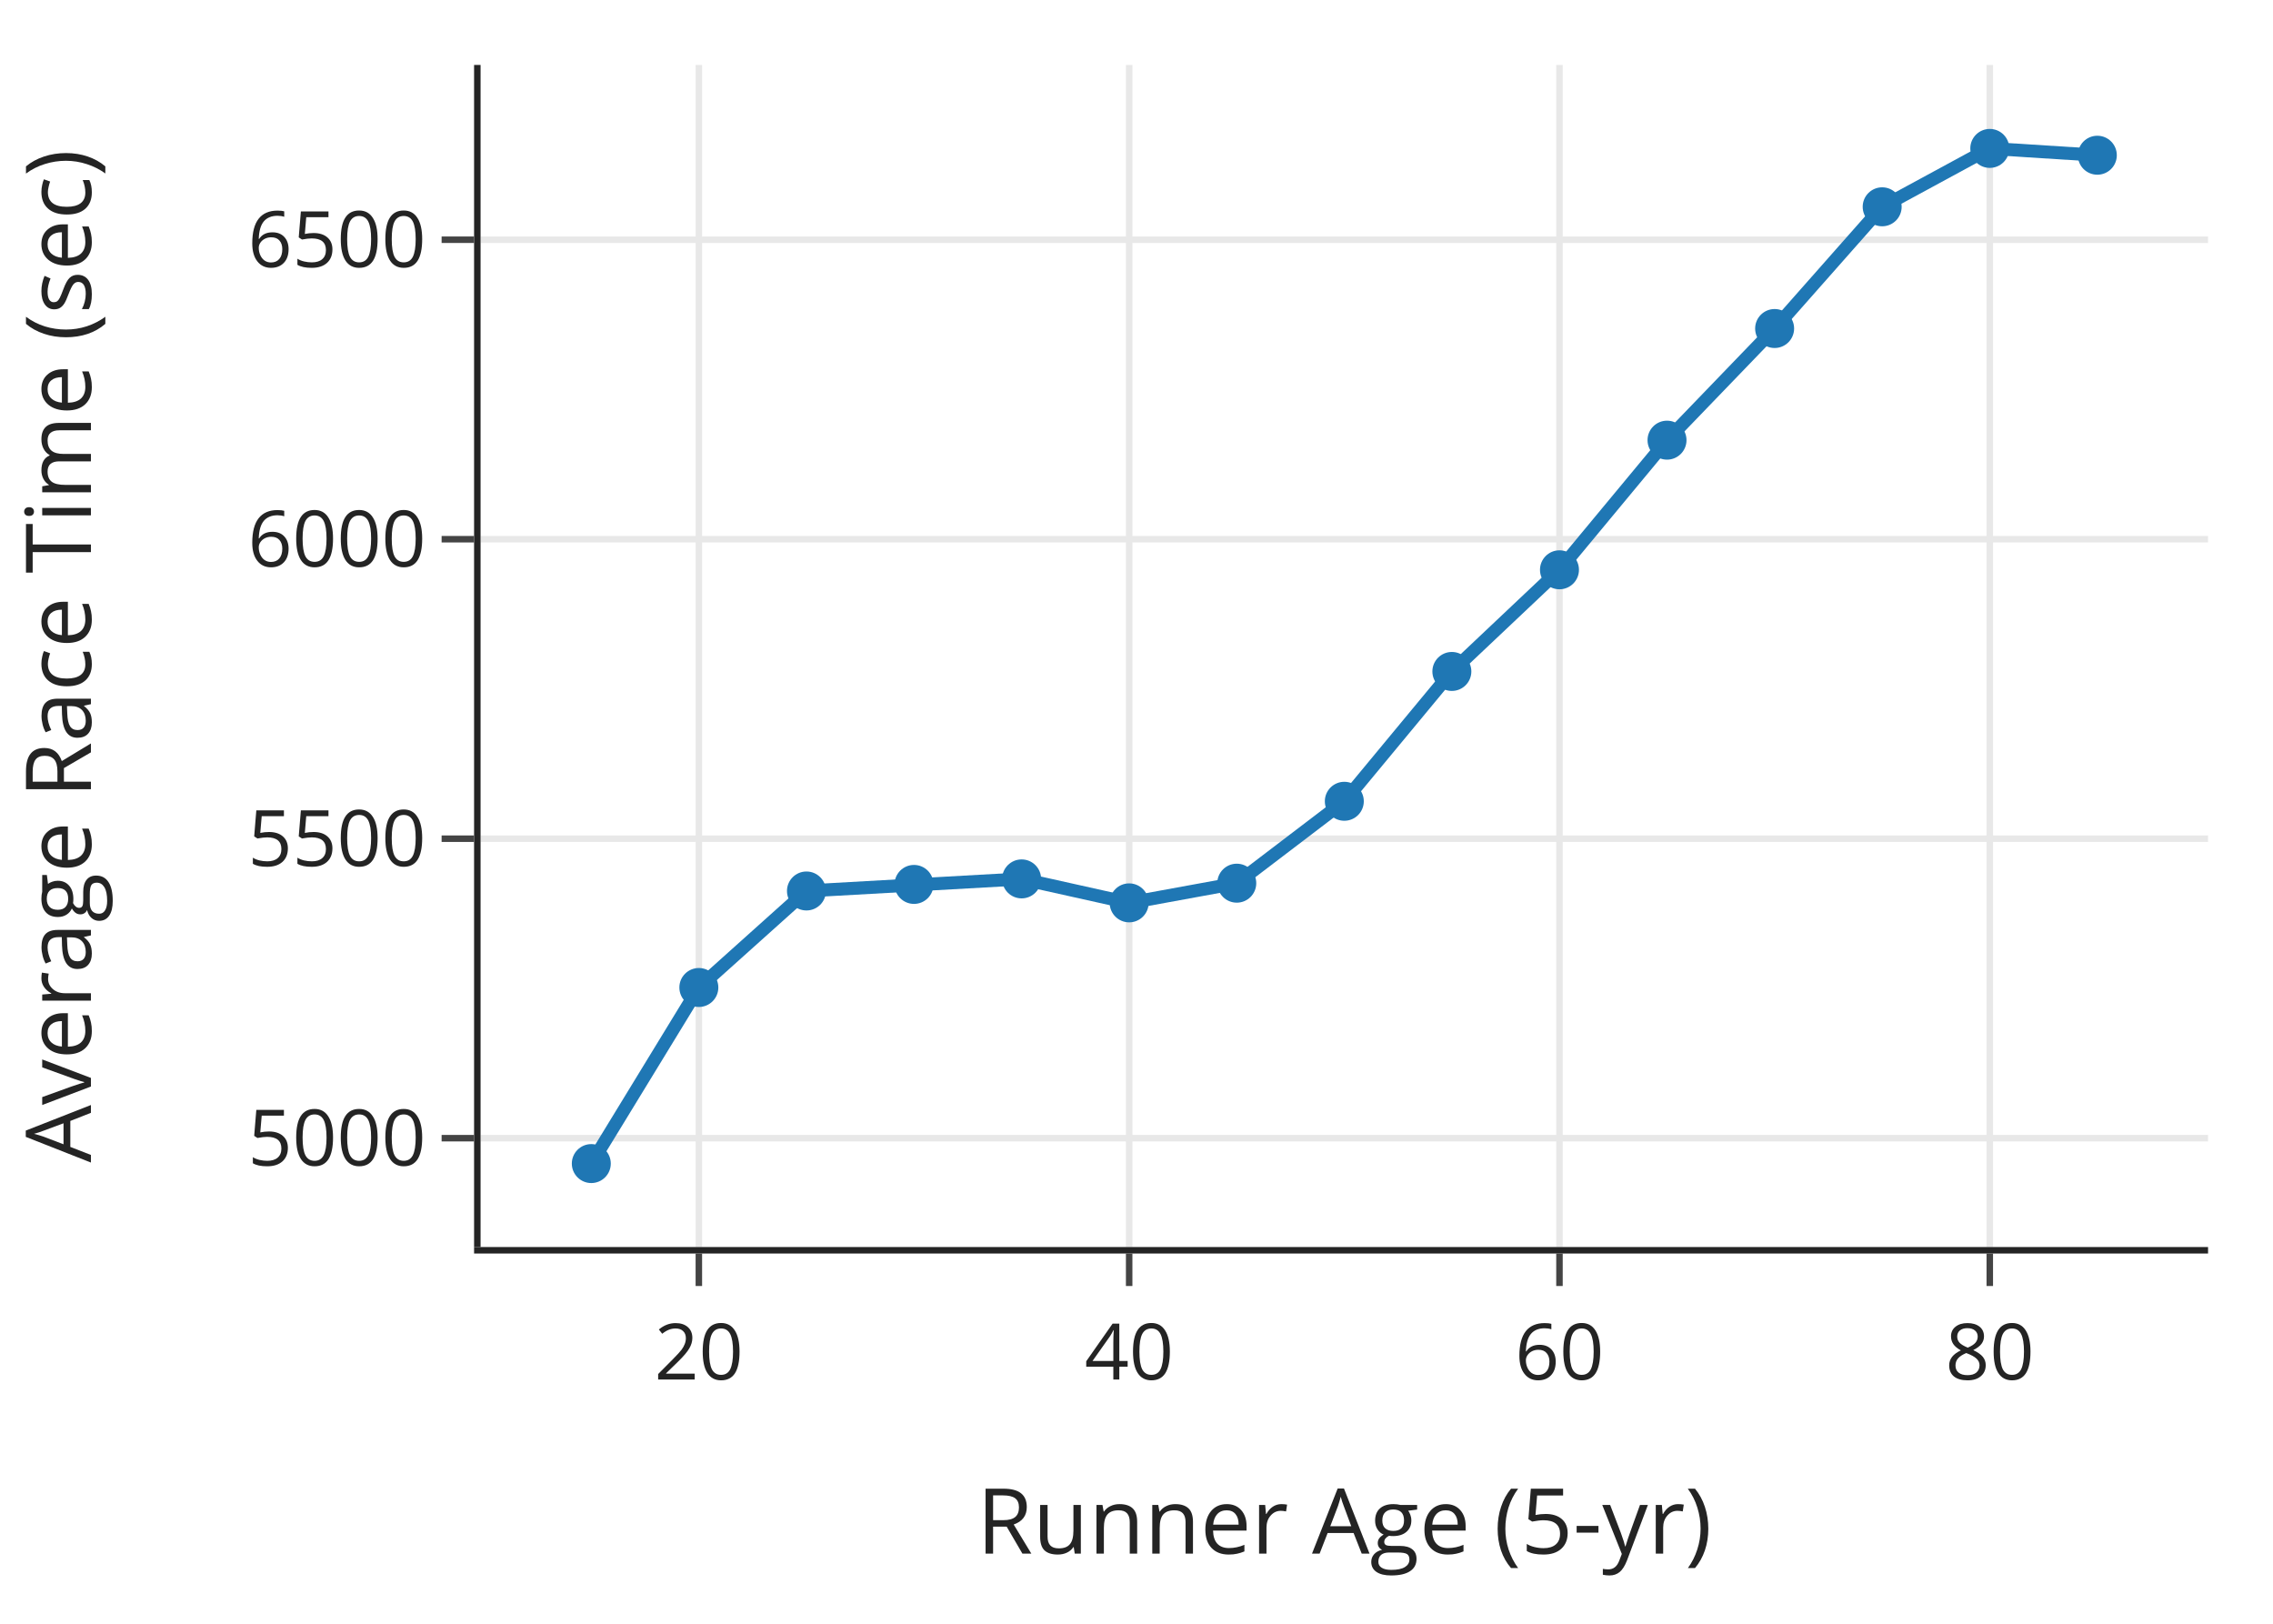
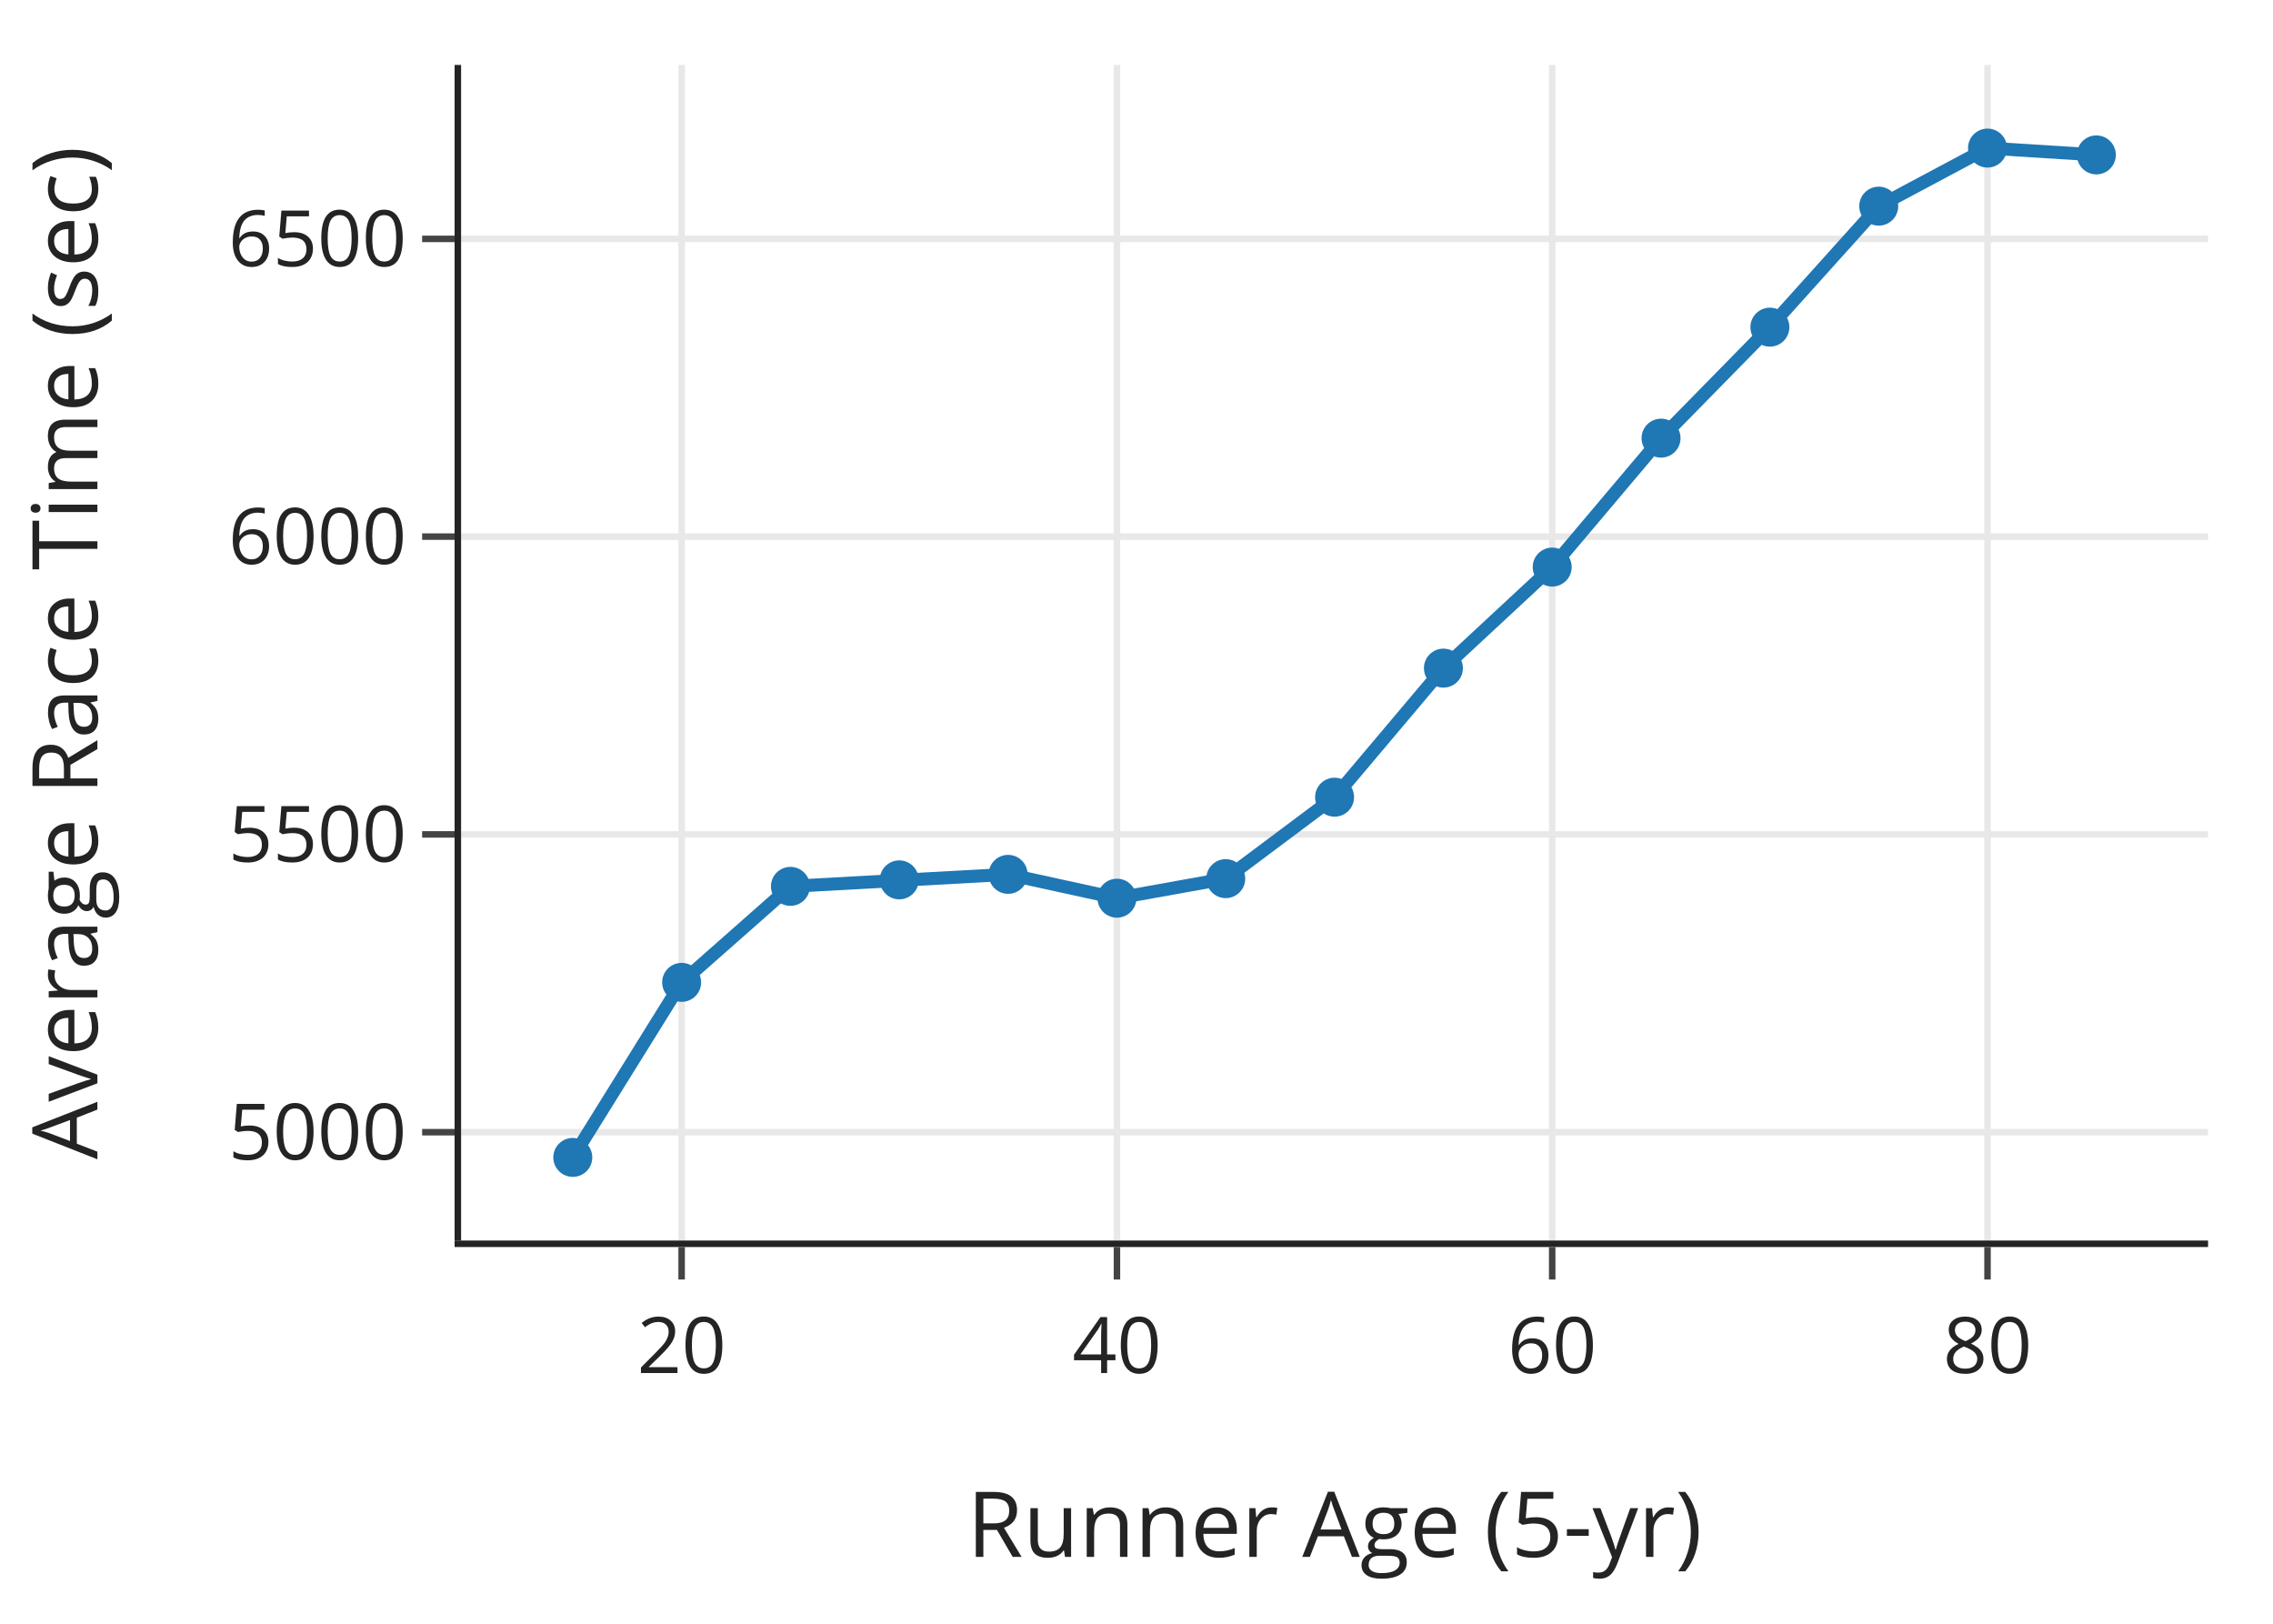
<svg xmlns="http://www.w3.org/2000/svg" class="main-svg" width="350" height="250" style="" viewBox="0 0 350 250">
  <rect x="0" y="0" width="350" height="250" style="fill: rgb(255, 255, 255); fill-opacity: 1;" />
-   <defs id="defs-8090d9">
+   <defs id="defs-a5b530">
    <g class="clips">
-       <clipPath id="clip8090d9xyplot" class="plotclip">
-         <rect width="266" height="182" />
+       <clipPath id="clipa5b530xyplot" class="plotclip">
+         <rect width="269" height="181" />
      </clipPath>
-       <clipPath class="axesclip" id="clip8090d9x">
-         <rect x="74" y="0" width="266" height="250" />
+       <clipPath class="axesclip" id="clipa5b530x">
+         <rect x="71" y="0" width="269" height="250" />
      </clipPath>
-       <clipPath class="axesclip" id="clip8090d9y">
-         <rect x="0" y="10" width="350" height="182" />
+       <clipPath class="axesclip" id="clipa5b530y">
+         <rect x="0" y="10" width="350" height="181" />
      </clipPath>
-       <clipPath class="axesclip" id="clip8090d9xy">
-         <rect x="74" y="10" width="266" height="182" />
+       <clipPath class="axesclip" id="clipa5b530xy">
+         <rect x="71" y="10" width="269" height="181" />
      </clipPath>
    </g>
    <g class="gradients" />
    <g class="patterns" />
  </defs>
  <g class="bglayer" />
  <g class="layer-below">
    <g class="imagelayer" />
    <g class="shapelayer" />
  </g>
  <g class="cartesianlayer">
    <g class="subplot xy">
      <g class="layer-subplot">
        <g class="shapelayer" />
        <g class="imagelayer" />
      </g>
-       <g class="minor-gridlayer">
-         <g class="x" />
-         <g class="y" />
-       </g>
      <g class="gridlayer">
        <g class="x">
-           <path class="xgrid crisp" transform="translate(107.61,0)" d="M0,10v182" style="stroke: rgb(232, 232, 232); stroke-opacity: 1; stroke-width: 1px;" />
-           <path class="xgrid crisp" transform="translate(173.87,0)" d="M0,10v182" style="stroke: rgb(232, 232, 232); stroke-opacity: 1; stroke-width: 1px;" />
-           <path class="xgrid crisp" transform="translate(240.13,0)" d="M0,10v182" style="stroke: rgb(232, 232, 232); stroke-opacity: 1; stroke-width: 1px;" />
-           <path class="xgrid crisp" transform="translate(306.39,0)" d="M0,10v182" style="stroke: rgb(232, 232, 232); stroke-opacity: 1; stroke-width: 1px;" />
+           <path class="xgrid crisp" transform="translate(104.96,0)" d="M0,10v181" style="stroke: rgb(232, 232, 232); stroke-opacity: 1; stroke-width: 1px;" />
+           <path class="xgrid crisp" transform="translate(171.99,0)" d="M0,10v181" style="stroke: rgb(232, 232, 232); stroke-opacity: 1; stroke-width: 1px;" />
+           <path class="xgrid crisp" transform="translate(239.01,0)" d="M0,10v181" style="stroke: rgb(232, 232, 232); stroke-opacity: 1; stroke-width: 1px;" />
+           <path class="xgrid crisp" transform="translate(306.04,0)" d="M0,10v181" style="stroke: rgb(232, 232, 232); stroke-opacity: 1; stroke-width: 1px;" />
        </g>
        <g class="y">
-           <path class="ygrid crisp" transform="translate(0,175.24)" d="M74,0h266" style="stroke: rgb(232, 232, 232); stroke-opacity: 1; stroke-width: 1px;" />
-           <path class="ygrid crisp" transform="translate(0,129.13)" d="M74,0h266" style="stroke: rgb(232, 232, 232); stroke-opacity: 1; stroke-width: 1px;" />
-           <path class="ygrid crisp" transform="translate(0,83.02)" d="M74,0h266" style="stroke: rgb(232, 232, 232); stroke-opacity: 1; stroke-width: 1px;" />
-           <path class="ygrid crisp" transform="translate(0,36.91)" d="M74,0h266" style="stroke: rgb(232, 232, 232); stroke-opacity: 1; stroke-width: 1px;" />
+           <path class="ygrid crisp" transform="translate(0,174.32)" d="M71,0h269" style="stroke: rgb(232, 232, 232); stroke-opacity: 1; stroke-width: 1px;" />
+           <path class="ygrid crisp" transform="translate(0,128.47)" d="M71,0h269" style="stroke: rgb(232, 232, 232); stroke-opacity: 1; stroke-width: 1px;" />
+           <path class="ygrid crisp" transform="translate(0,82.62)" d="M71,0h269" style="stroke: rgb(232, 232, 232); stroke-opacity: 1; stroke-width: 1px;" />
+           <path class="ygrid crisp" transform="translate(0,36.78)" d="M71,0h269" style="stroke: rgb(232, 232, 232); stroke-opacity: 1; stroke-width: 1px;" />
        </g>
      </g>
      <g class="zerolinelayer" />
      <path class="xlines-below" />
      <path class="ylines-below" />
      <g class="overlines-below" />
      <g class="xaxislayer-below" />
      <g class="yaxislayer-below" />
      <g class="overaxes-below" />
-       <g class="plot" transform="translate(74,10)" clip-path="url(#clip8090d9xyplot)">
+       <g class="plot" transform="translate(71,10)" clip-path="url(#clipa5b530xyplot)">
        <g class="scatterlayer mlayer">
-           <g class="trace scatter tracefc019b" style="stroke-miterlimit: 2; opacity: 1;">
+           <g class="trace scatter traced238a6" style="stroke-miterlimit: 2; opacity: 1;">
            <g class="fills" />
            <g class="errorbars" />
            <g class="lines">
-               <path class="js-line" d="M17.05,169.15L33.61,142.04L50.18,127.18L83.31,125.32L99.87,129.01L116.44,125.98L133,113.37L149.56,93.38L166.13,77.73L182.69,57.77L199.26,40.58L215.82,21.84L232.39,12.85L248.95,13.9" style="vector-effect: none; fill: none; stroke: rgb(31, 119, 180); stroke-opacity: 1; stroke-width: 2px; opacity: 1;" />
+               <path class="js-line" d="M17.2,168.2L33.96,141.25L50.71,126.47L84.23,124.62L100.99,128.29L117.74,125.28L134.5,112.74L151.26,92.87L168.01,77.31L184.77,57.46L201.53,40.37L218.29,21.74L235.04,12.8L251.8,13.85" style="vector-effect: non-scaling-stroke; fill: none; stroke: rgb(31, 119, 180); stroke-opacity: 1; stroke-width: 2px; opacity: 1;" />
            </g>
            <g class="points">
-               <path class="point" transform="translate(17.05,169.15)" d="M3,0A3,3 0 1,1 0,-3A3,3 0 0,1 3,0Z" style="opacity: 1; stroke-width: 0px; fill: rgb(31, 119, 180); fill-opacity: 1;" />
-               <path class="point" transform="translate(33.61,142.04)" d="M3,0A3,3 0 1,1 0,-3A3,3 0 0,1 3,0Z" style="opacity: 1; stroke-width: 0px; fill: rgb(31, 119, 180); fill-opacity: 1;" />
-               <path class="point" transform="translate(50.18,127.18)" d="M3,0A3,3 0 1,1 0,-3A3,3 0 0,1 3,0Z" style="opacity: 1; stroke-width: 0px; fill: rgb(31, 119, 180); fill-opacity: 1;" />
-               <path class="point" transform="translate(66.74,126.17)" d="M3,0A3,3 0 1,1 0,-3A3,3 0 0,1 3,0Z" style="opacity: 1; stroke-width: 0px; fill: rgb(31, 119, 180); fill-opacity: 1;" />
-               <path class="point" transform="translate(83.31,125.32)" d="M3,0A3,3 0 1,1 0,-3A3,3 0 0,1 3,0Z" style="opacity: 1; stroke-width: 0px; fill: rgb(31, 119, 180); fill-opacity: 1;" />
-               <path class="point" transform="translate(99.87,129.01)" d="M3,0A3,3 0 1,1 0,-3A3,3 0 0,1 3,0Z" style="opacity: 1; stroke-width: 0px; fill: rgb(31, 119, 180); fill-opacity: 1;" />
-               <path class="point" transform="translate(116.44,125.98)" d="M3,0A3,3 0 1,1 0,-3A3,3 0 0,1 3,0Z" style="opacity: 1; stroke-width: 0px; fill: rgb(31, 119, 180); fill-opacity: 1;" />
-               <path class="point" transform="translate(133,113.37)" d="M3,0A3,3 0 1,1 0,-3A3,3 0 0,1 3,0Z" style="opacity: 1; stroke-width: 0px; fill: rgb(31, 119, 180); fill-opacity: 1;" />
-               <path class="point" transform="translate(149.56,93.38)" d="M3,0A3,3 0 1,1 0,-3A3,3 0 0,1 3,0Z" style="opacity: 1; stroke-width: 0px; fill: rgb(31, 119, 180); fill-opacity: 1;" />
-               <path class="point" transform="translate(166.13,77.73)" d="M3,0A3,3 0 1,1 0,-3A3,3 0 0,1 3,0Z" style="opacity: 1; stroke-width: 0px; fill: rgb(31, 119, 180); fill-opacity: 1;" />
-               <path class="point" transform="translate(182.69,57.77)" d="M3,0A3,3 0 1,1 0,-3A3,3 0 0,1 3,0Z" style="opacity: 1; stroke-width: 0px; fill: rgb(31, 119, 180); fill-opacity: 1;" />
-               <path class="point" transform="translate(199.26,40.58)" d="M3,0A3,3 0 1,1 0,-3A3,3 0 0,1 3,0Z" style="opacity: 1; stroke-width: 0px; fill: rgb(31, 119, 180); fill-opacity: 1;" />
-               <path class="point" transform="translate(215.82,21.84)" d="M3,0A3,3 0 1,1 0,-3A3,3 0 0,1 3,0Z" style="opacity: 1; stroke-width: 0px; fill: rgb(31, 119, 180); fill-opacity: 1;" />
-               <path class="point" transform="translate(232.39,12.85)" d="M3,0A3,3 0 1,1 0,-3A3,3 0 0,1 3,0Z" style="opacity: 1; stroke-width: 0px; fill: rgb(31, 119, 180); fill-opacity: 1;" />
-               <path class="point" transform="translate(248.95,13.9)" d="M3,0A3,3 0 1,1 0,-3A3,3 0 0,1 3,0Z" style="opacity: 1; stroke-width: 0px; fill: rgb(31, 119, 180); fill-opacity: 1;" />
+               <path class="point" transform="translate(17.2,168.2)" d="M3,0A3,3 0 1,1 0,-3A3,3 0 0,1 3,0Z" style="opacity: 1; stroke-width: 0px; fill: rgb(31, 119, 180); fill-opacity: 1;" />
+               <path class="point" transform="translate(33.96,141.25)" d="M3,0A3,3 0 1,1 0,-3A3,3 0 0,1 3,0Z" style="opacity: 1; stroke-width: 0px; fill: rgb(31, 119, 180); fill-opacity: 1;" />
+               <path class="point" transform="translate(50.71,126.47)" d="M3,0A3,3 0 1,1 0,-3A3,3 0 0,1 3,0Z" style="opacity: 1; stroke-width: 0px; fill: rgb(31, 119, 180); fill-opacity: 1;" />
+               <path class="point" transform="translate(67.47,125.47)" d="M3,0A3,3 0 1,1 0,-3A3,3 0 0,1 3,0Z" style="opacity: 1; stroke-width: 0px; fill: rgb(31, 119, 180); fill-opacity: 1;" />
+               <path class="point" transform="translate(84.23,124.62)" d="M3,0A3,3 0 1,1 0,-3A3,3 0 0,1 3,0Z" style="opacity: 1; stroke-width: 0px; fill: rgb(31, 119, 180); fill-opacity: 1;" />
+               <path class="point" transform="translate(100.99,128.29)" d="M3,0A3,3 0 1,1 0,-3A3,3 0 0,1 3,0Z" style="opacity: 1; stroke-width: 0px; fill: rgb(31, 119, 180); fill-opacity: 1;" />
+               <path class="point" transform="translate(117.74,125.28)" d="M3,0A3,3 0 1,1 0,-3A3,3 0 0,1 3,0Z" style="opacity: 1; stroke-width: 0px; fill: rgb(31, 119, 180); fill-opacity: 1;" />
+               <path class="point" transform="translate(134.5,112.74)" d="M3,0A3,3 0 1,1 0,-3A3,3 0 0,1 3,0Z" style="opacity: 1; stroke-width: 0px; fill: rgb(31, 119, 180); fill-opacity: 1;" />
+               <path class="point" transform="translate(151.26,92.87)" d="M3,0A3,3 0 1,1 0,-3A3,3 0 0,1 3,0Z" style="opacity: 1; stroke-width: 0px; fill: rgb(31, 119, 180); fill-opacity: 1;" />
+               <path class="point" transform="translate(168.01,77.31)" d="M3,0A3,3 0 1,1 0,-3A3,3 0 0,1 3,0Z" style="opacity: 1; stroke-width: 0px; fill: rgb(31, 119, 180); fill-opacity: 1;" />
+               <path class="point" transform="translate(184.77,57.46)" d="M3,0A3,3 0 1,1 0,-3A3,3 0 0,1 3,0Z" style="opacity: 1; stroke-width: 0px; fill: rgb(31, 119, 180); fill-opacity: 1;" />
+               <path class="point" transform="translate(201.53,40.37)" d="M3,0A3,3 0 1,1 0,-3A3,3 0 0,1 3,0Z" style="opacity: 1; stroke-width: 0px; fill: rgb(31, 119, 180); fill-opacity: 1;" />
+               <path class="point" transform="translate(218.29,21.74)" d="M3,0A3,3 0 1,1 0,-3A3,3 0 0,1 3,0Z" style="opacity: 1; stroke-width: 0px; fill: rgb(31, 119, 180); fill-opacity: 1;" />
+               <path class="point" transform="translate(235.04,12.8)" d="M3,0A3,3 0 1,1 0,-3A3,3 0 0,1 3,0Z" style="opacity: 1; stroke-width: 0px; fill: rgb(31, 119, 180); fill-opacity: 1;" />
+               <path class="point" transform="translate(251.8,13.85)" d="M3,0A3,3 0 1,1 0,-3A3,3 0 0,1 3,0Z" style="opacity: 1; stroke-width: 0px; fill: rgb(31, 119, 180); fill-opacity: 1;" />
            </g>
            <g class="text" />
          </g>
        </g>
      </g>
      <g class="overplot" />
-       <path class="xlines-above crisp" d="M73,192.5H340" style="fill: none; stroke-width: 1px; stroke: rgb(36, 36, 36); stroke-opacity: 1;" />
-       <path class="ylines-above crisp" d="M73.5,10V192" style="fill: none; stroke-width: 1px; stroke: rgb(36, 36, 36); stroke-opacity: 1;" />
+       <path class="xlines-above crisp" d="M70,191.5H340" style="fill: none; stroke-width: 1px; stroke: rgb(36, 36, 36); stroke-opacity: 1;" />
+       <path class="ylines-above crisp" d="M70.5,10V191" style="fill: none; stroke-width: 1px; stroke: rgb(36, 36, 36); stroke-opacity: 1;" />
      <g class="overlines-above" />
      <g class="xaxislayer-above">
-         <path class="xtick ticks crisp" d="M0,193v5" transform="translate(107.61,0)" style="stroke: rgb(68, 68, 68); stroke-opacity: 1; stroke-width: 1px;" />
-         <path class="xtick ticks crisp" d="M0,193v5" transform="translate(173.87,0)" style="stroke: rgb(68, 68, 68); stroke-opacity: 1; stroke-width: 1px;" />
-         <path class="xtick ticks crisp" d="M0,193v5" transform="translate(240.13,0)" style="stroke: rgb(68, 68, 68); stroke-opacity: 1; stroke-width: 1px;" />
-         <path class="xtick ticks crisp" d="M0,193v5" transform="translate(306.39,0)" style="stroke: rgb(68, 68, 68); stroke-opacity: 1; stroke-width: 1px;" />
+         <path class="xtick ticks crisp" d="M0,192v5" transform="translate(104.96,0)" style="stroke: rgb(68, 68, 68); stroke-opacity: 1; stroke-width: 1px;" />
+         <path class="xtick ticks crisp" d="M0,192v5" transform="translate(171.99,0)" style="stroke: rgb(68, 68, 68); stroke-opacity: 1; stroke-width: 1px;" />
+         <path class="xtick ticks crisp" d="M0,192v5" transform="translate(239.01,0)" style="stroke: rgb(68, 68, 68); stroke-opacity: 1; stroke-width: 1px;" />
+         <path class="xtick ticks crisp" d="M0,192v5" transform="translate(306.04,0)" style="stroke: rgb(68, 68, 68); stroke-opacity: 1; stroke-width: 1px;" />
        <g class="xtick">
-           <text text-anchor="middle" x="0" y="212.4" transform="translate(107.61,0)" style="font-family: 'Open Sans', verdana, arial, sans-serif; font-size: 12px; fill: rgb(36, 36, 36); fill-opacity: 1; white-space: pre; opacity: 1;">20</text>
+           <text text-anchor="middle" x="0" y="211.4" transform="translate(104.96,0)" style="font-family: 'Open Sans', verdana, arial, sans-serif; font-size: 12px; fill: rgb(36, 36, 36); fill-opacity: 1; white-space: pre; opacity: 1;">20</text>
        </g>
        <g class="xtick">
-           <text text-anchor="middle" x="0" y="212.4" style="font-family: 'Open Sans', verdana, arial, sans-serif; font-size: 12px; fill: rgb(36, 36, 36); fill-opacity: 1; white-space: pre; opacity: 1;" transform="translate(173.87,0)">40</text>
+           <text text-anchor="middle" x="0" y="211.4" style="font-family: 'Open Sans', verdana, arial, sans-serif; font-size: 12px; fill: rgb(36, 36, 36); fill-opacity: 1; white-space: pre; opacity: 1;" transform="translate(171.99,0)">40</text>
        </g>
        <g class="xtick">
-           <text text-anchor="middle" x="0" y="212.4" style="font-family: 'Open Sans', verdana, arial, sans-serif; font-size: 12px; fill: rgb(36, 36, 36); fill-opacity: 1; white-space: pre; opacity: 1;" transform="translate(240.13,0)">60</text>
+           <text text-anchor="middle" x="0" y="211.4" style="font-family: 'Open Sans', verdana, arial, sans-serif; font-size: 12px; fill: rgb(36, 36, 36); fill-opacity: 1; white-space: pre; opacity: 1;" transform="translate(239.01,0)">60</text>
        </g>
        <g class="xtick">
-           <text text-anchor="middle" x="0" y="212.4" style="font-family: 'Open Sans', verdana, arial, sans-serif; font-size: 12px; fill: rgb(36, 36, 36); fill-opacity: 1; white-space: pre; opacity: 1;" transform="translate(306.39,0)">80</text>
+           <text text-anchor="middle" x="0" y="211.4" style="font-family: 'Open Sans', verdana, arial, sans-serif; font-size: 12px; fill: rgb(36, 36, 36); fill-opacity: 1; white-space: pre; opacity: 1;" transform="translate(306.04,0)">80</text>
        </g>
      </g>
      <g class="yaxislayer-above">
-         <path class="ytick ticks crisp" d="M73,0h-5" transform="translate(0,175.24)" style="stroke: rgb(68, 68, 68); stroke-opacity: 1; stroke-width: 1px;" />
-         <path class="ytick ticks crisp" d="M73,0h-5" transform="translate(0,129.13)" style="stroke: rgb(68, 68, 68); stroke-opacity: 1; stroke-width: 1px;" />
-         <path class="ytick ticks crisp" d="M73,0h-5" transform="translate(0,83.02)" style="stroke: rgb(68, 68, 68); stroke-opacity: 1; stroke-width: 1px;" />
-         <path class="ytick ticks crisp" d="M73,0h-5" transform="translate(0,36.91)" style="stroke: rgb(68, 68, 68); stroke-opacity: 1; stroke-width: 1px;" />
+         <path class="ytick ticks crisp" d="M70,0h-5" transform="translate(0,174.32)" style="stroke: rgb(68, 68, 68); stroke-opacity: 1; stroke-width: 1px;" />
+         <path class="ytick ticks crisp" d="M70,0h-5" transform="translate(0,128.47)" style="stroke: rgb(68, 68, 68); stroke-opacity: 1; stroke-width: 1px;" />
+         <path class="ytick ticks crisp" d="M70,0h-5" transform="translate(0,82.62)" style="stroke: rgb(68, 68, 68); stroke-opacity: 1; stroke-width: 1px;" />
+         <path class="ytick ticks crisp" d="M70,0h-5" transform="translate(0,36.78)" style="stroke: rgb(68, 68, 68); stroke-opacity: 1; stroke-width: 1px;" />
        <g class="ytick">
-           <text text-anchor="end" x="65.6" y="4.2" transform="translate(0,175.24)" style="font-family: 'Open Sans', verdana, arial, sans-serif; font-size: 12px; fill: rgb(36, 36, 36); fill-opacity: 1; white-space: pre; opacity: 1;">5000</text>
+           <text text-anchor="end" x="62.6" y="4.2" transform="translate(0,174.32)" style="font-family: 'Open Sans', verdana, arial, sans-serif; font-size: 12px; fill: rgb(36, 36, 36); fill-opacity: 1; white-space: pre; opacity: 1;">5000</text>
        </g>
        <g class="ytick">
-           <text text-anchor="end" x="65.6" y="4.2" style="font-family: 'Open Sans', verdana, arial, sans-serif; font-size: 12px; fill: rgb(36, 36, 36); fill-opacity: 1; white-space: pre; opacity: 1;" transform="translate(0,129.13)">5500</text>
+           <text text-anchor="end" x="62.6" y="4.2" style="font-family: 'Open Sans', verdana, arial, sans-serif; font-size: 12px; fill: rgb(36, 36, 36); fill-opacity: 1; white-space: pre; opacity: 1;" transform="translate(0,128.47)">5500</text>
        </g>
        <g class="ytick">
-           <text text-anchor="end" x="65.6" y="4.2" style="font-family: 'Open Sans', verdana, arial, sans-serif; font-size: 12px; fill: rgb(36, 36, 36); fill-opacity: 1; white-space: pre; opacity: 1;" transform="translate(0,83.02)">6000</text>
+           <text text-anchor="end" x="62.6" y="4.2" style="font-family: 'Open Sans', verdana, arial, sans-serif; font-size: 12px; fill: rgb(36, 36, 36); fill-opacity: 1; white-space: pre; opacity: 1;" transform="translate(0,82.62)">6000</text>
        </g>
        <g class="ytick">
-           <text text-anchor="end" x="65.6" y="4.2" style="font-family: 'Open Sans', verdana, arial, sans-serif; font-size: 12px; fill: rgb(36, 36, 36); fill-opacity: 1; white-space: pre; opacity: 1;" transform="translate(0,36.91)">6500</text>
+           <text text-anchor="end" x="62.6" y="4.2" style="font-family: 'Open Sans', verdana, arial, sans-serif; font-size: 12px; fill: rgb(36, 36, 36); fill-opacity: 1; white-space: pre; opacity: 1;" transform="translate(0,36.78)">6500</text>
        </g>
      </g>
      <g class="overaxes-above" />
    </g>
  </g>
  <g class="polarlayer" />
  <g class="smithlayer" />
  <g class="ternarylayer" />
  <g class="geolayer" />
  <g class="funnelarealayer" />
  <g class="pielayer" />
  <g class="iciclelayer" />
  <g class="treemaplayer" />
  <g class="sunburstlayer" />
  <g class="glimages" />
-   <defs id="topdefs-8090d9">
+   <defs id="topdefs-a5b530">
    <g class="clips" />
  </defs>
  <g class="layer-above">
    <g class="imagelayer" />
    <g class="shapelayer" />
  </g>
  <g class="infolayer">
    <g class="g-gtitle" />
    <g class="g-xtitle">
-       <text class="xtitle" x="207" y="239.206" text-anchor="middle" style="font-family: 'Open Sans', verdana, arial, sans-serif; font-size: 14px; fill: rgb(36, 36, 36); opacity: 1; font-weight: normal; white-space: pre;">Runner Age (5-yr)</text>
+       <text class="xtitle" x="205.5" y="239.706" text-anchor="middle" style="font-family: 'Open Sans', verdana, arial, sans-serif; font-size: 14px; fill: rgb(36, 36, 36); opacity: 1; font-weight: normal; white-space: pre;">Runner Age (5-yr)</text>
    </g>
-     <g class="g-ytitle" transform="translate(3.22168,0)">
-       <text class="ytitle" transform="rotate(-90,10.77813,101)" x="10.778" y="101" text-anchor="middle" style="font-family: 'Open Sans', verdana, arial, sans-serif; font-size: 14px; fill: rgb(36, 36, 36); opacity: 1; font-weight: normal; white-space: pre;">Average Race Time (sec)</text>
+     <g class="g-ytitle" transform="translate(4.65918,0)">
+       <text class="ytitle" transform="rotate(-90,10.34063,100.5)" x="10.341" y="100.5" text-anchor="middle" style="font-family: 'Open Sans', verdana, arial, sans-serif; font-size: 14px; fill: rgb(36, 36, 36); opacity: 1; font-weight: normal; white-space: pre;">Average Race Time (sec)</text>
    </g>
  </g>
</svg>
